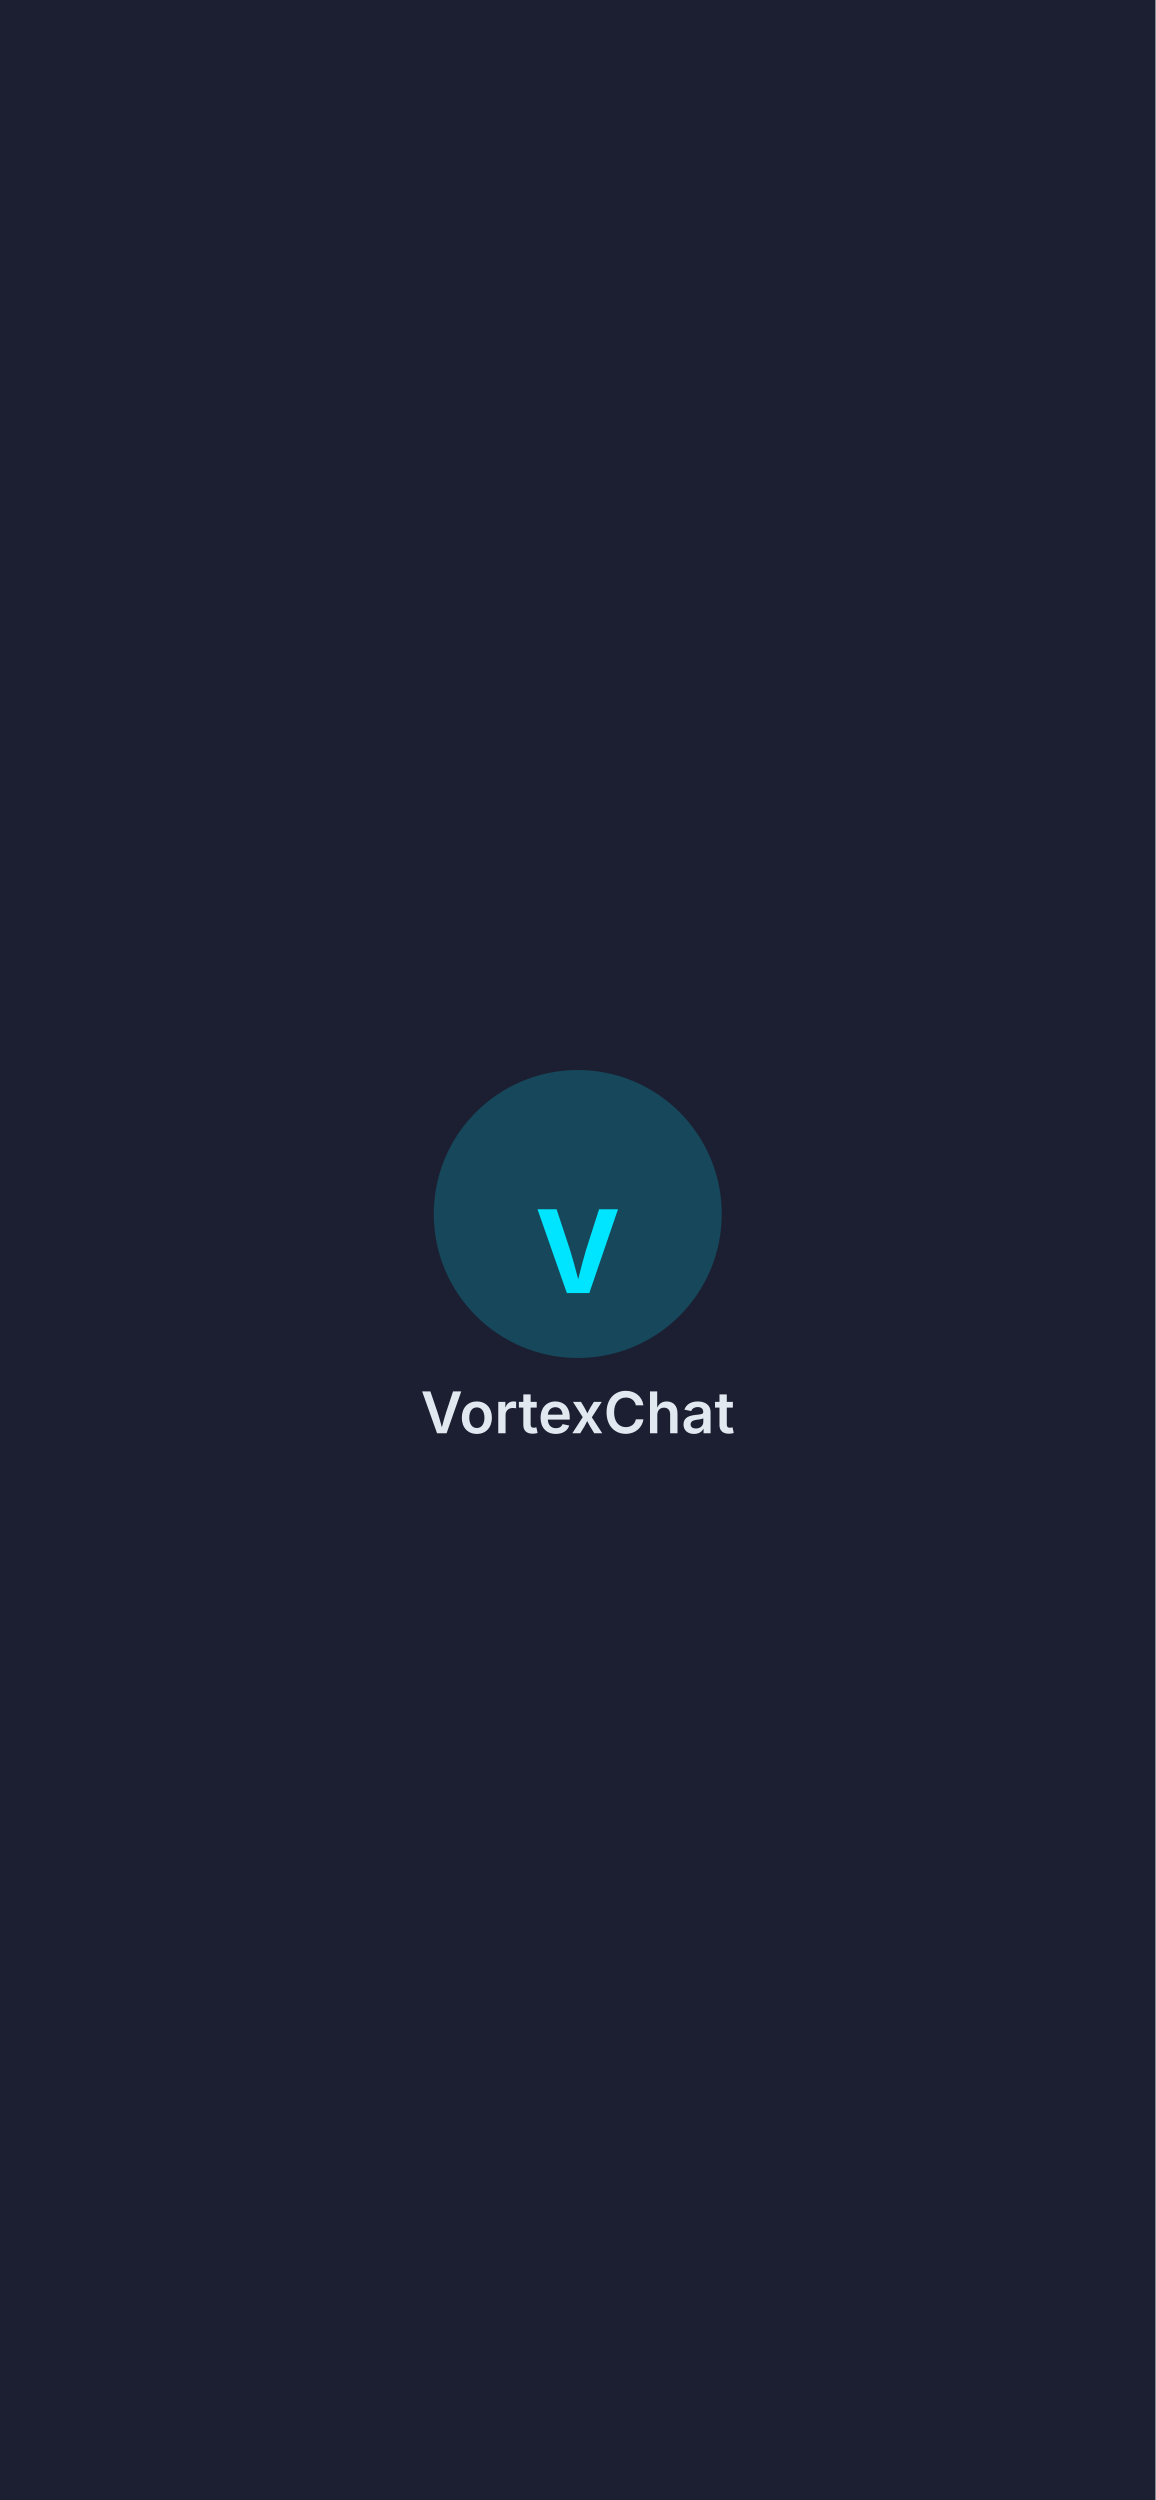
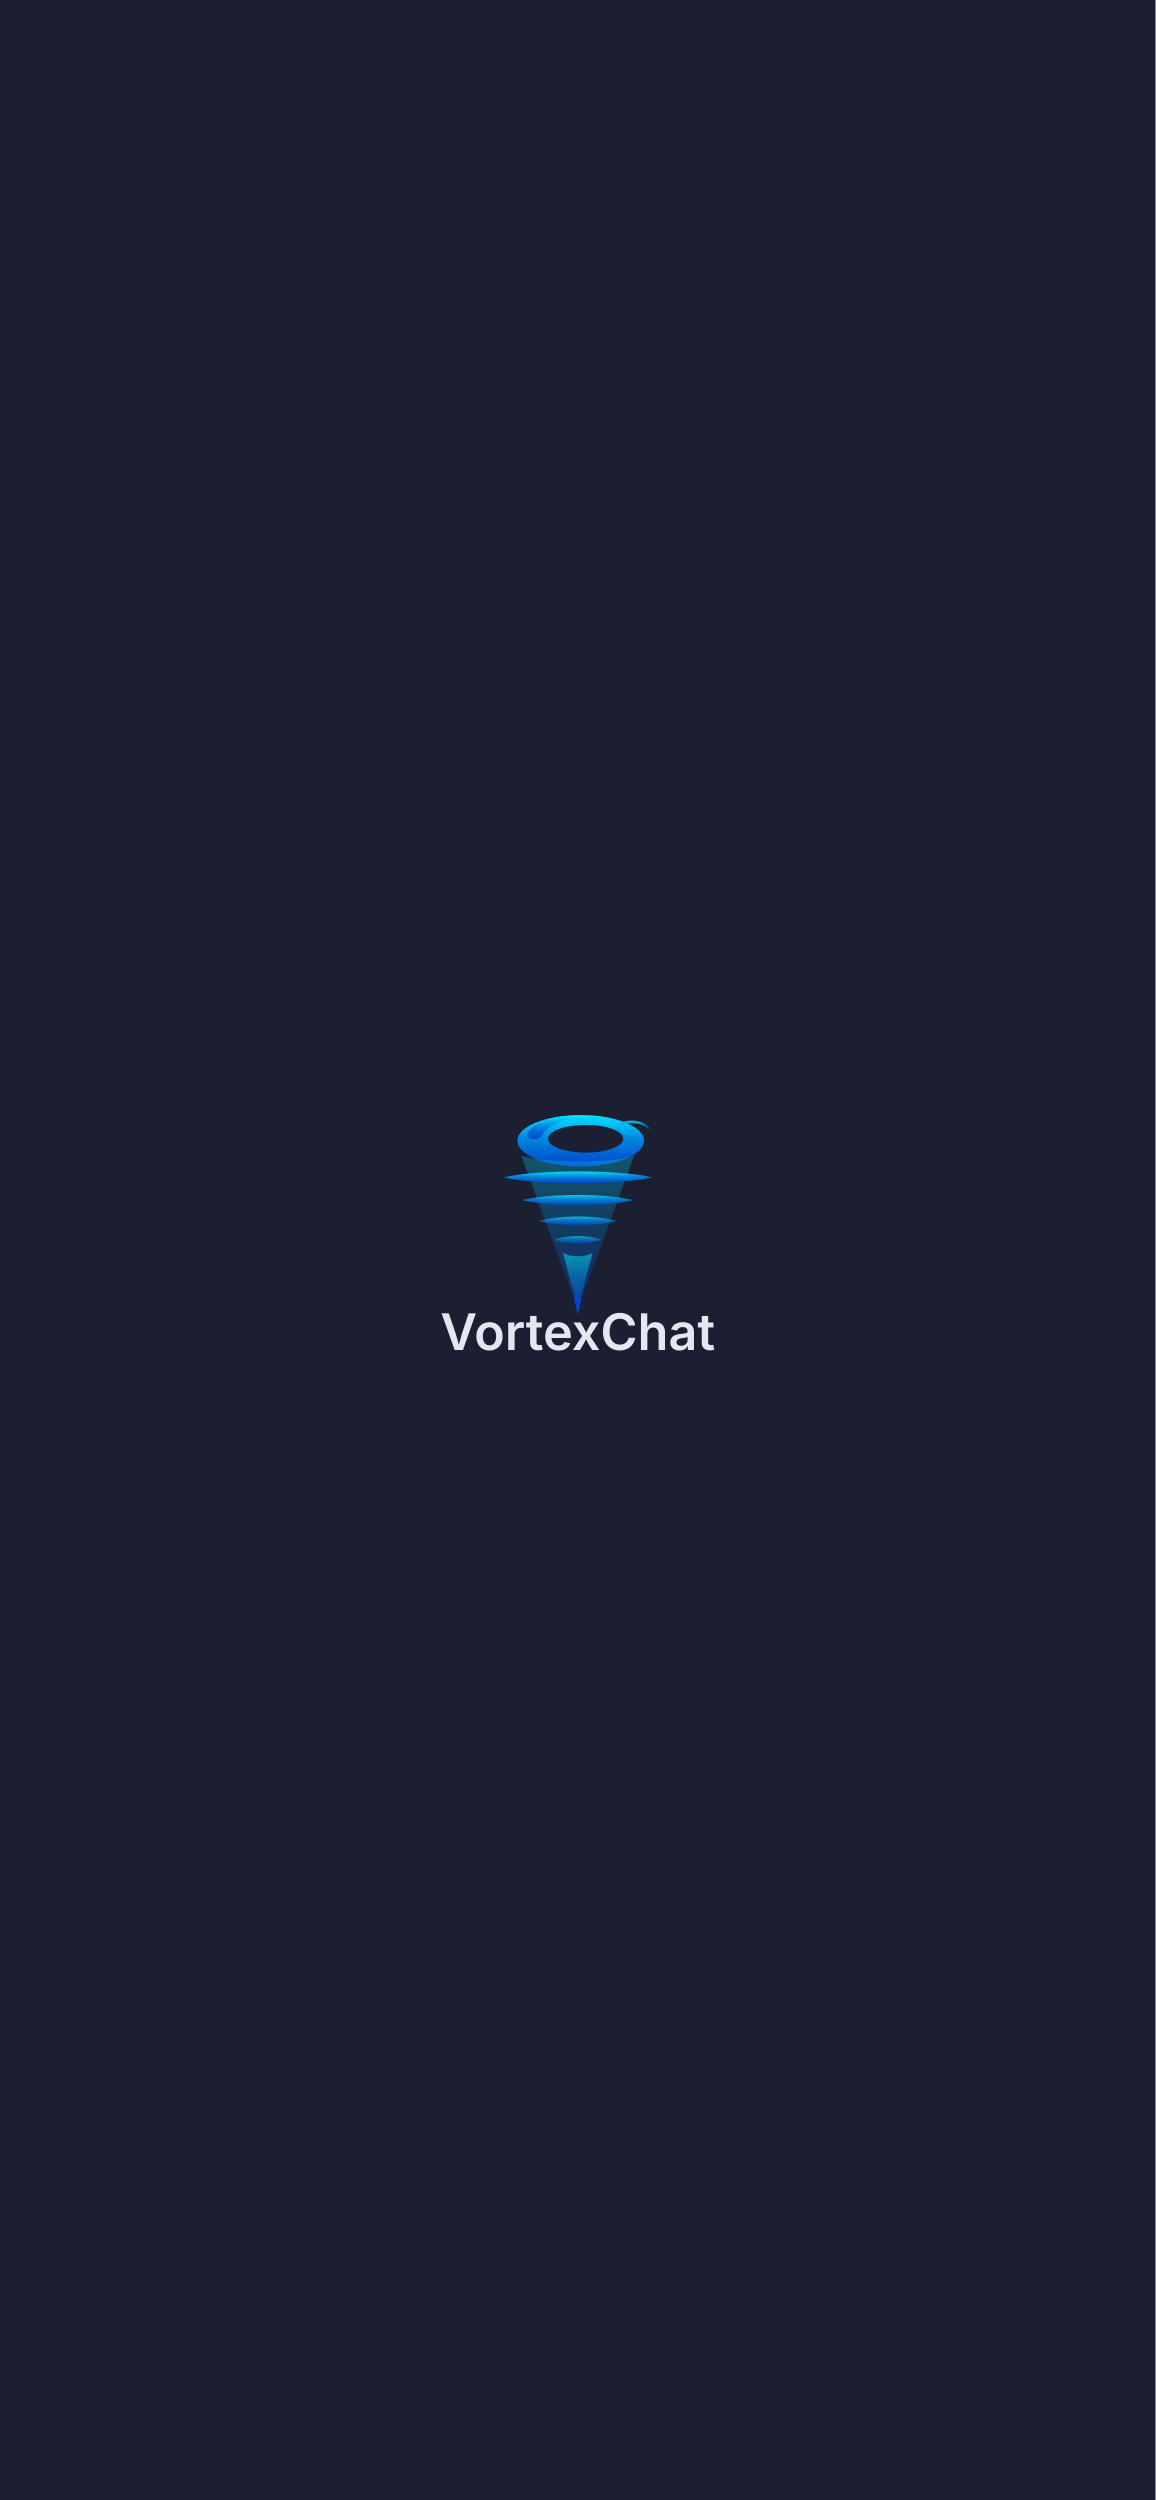
<svg xmlns="http://www.w3.org/2000/svg" width="1284" height="2778" viewBox="0 0 1284 2778">
  <rect width="100%" height="100%" fill="#1b1f31" />
-   <circle cx="1284" cy="2778" r="1" fill="none" />
-   <circle cx="642" cy="1349" r="160" fill="#00e5ff" opacity="0.2" />
-   <text x="50%" y="50%" dominant-baseline="middle" text-anchor="middle" fill="#00e5ff" font-family="-apple-system,BlinkMacSystemFont,Segoe UI,sans-serif" font-size="128" font-weight="700">V</text>
-   <text x="50%" y="1569" dominant-baseline="middle" text-anchor="middle" fill="#e2e8f0" font-family="-apple-system,BlinkMacSystemFont,Segoe UI,sans-serif" font-size="64" font-weight="600">VortexChat</text>
+   <g transform="translate(501.2, 1208.2) scale(0.55)">
+     <defs>
+       <linearGradient id="vg" x1="0.5" y1="0" x2="0.5" y2="1">
+         <stop offset="0%" stop-color="#00e5ff" />
+         <stop offset="45%" stop-color="#0088e0" />
+         <stop offset="100%" stop-color="#0044cc" />
+       </linearGradient>
+     </defs>
+     <ellipse cx="262" cy="108" rx="128" ry="52" fill="url(#vg)" />
+     <ellipse cx="272" cy="104" rx="76" ry="28" fill="#1b1f31" />
+     <path d="M 152 96 C 168 62, 240 48, 300 66 C 260 56, 200 66, 182 100 C 172 108, 156 106, 152 96 Z" fill="url(#vg)" />
+     <path d="M 340 72 C 365 62, 395 68, 404 88 C 395 76, 370 68, 345 76 Z" fill="url(#vg)" opacity="0.85" />
+     <path d="M 142 138 L 256 448 L 370 138 C 330 154, 182 154, 142 138 Z" fill="url(#vg)" opacity="0.28" />
+     <path d="M 106 182 C 172 166, 340 166, 406 182 C 340 198, 172 198, 106 182 Z" fill="url(#vg)" opacity="0.95" />
+     <path d="M 144 228 C 200 214, 312 214, 368 228 C 312 242, 200 242, 144 228 Z" fill="url(#vg)" opacity="0.85" />
+     <path d="M 178 270 C 222 258, 290 258, 334 270 C 290 282, 222 282, 178 270 Z" fill="url(#vg)" opacity="0.75" />
+     <path d="M 208 308 C 236 298, 276 298, 304 308 C 276 318, 236 318, 208 308 Z" fill="url(#vg)" opacity="0.65" />
+     <path d="M 226 334 L 256 448 L 286 334 C 272 344, 240 344, 226 334 Z" fill="url(#vg)" opacity="0.55" />
+     <path d="M 248 425 L 256 460 L 264 425 Z" fill="#0044cc" />
+   </g>
+   <text x="50%" y="1479.4" dominant-baseline="middle" text-anchor="middle" fill="#e2e8f0" font-family="-apple-system,BlinkMacSystemFont,Segoe UI,sans-serif" font-size="56" font-weight="600">VortexChat</text>
</svg>
